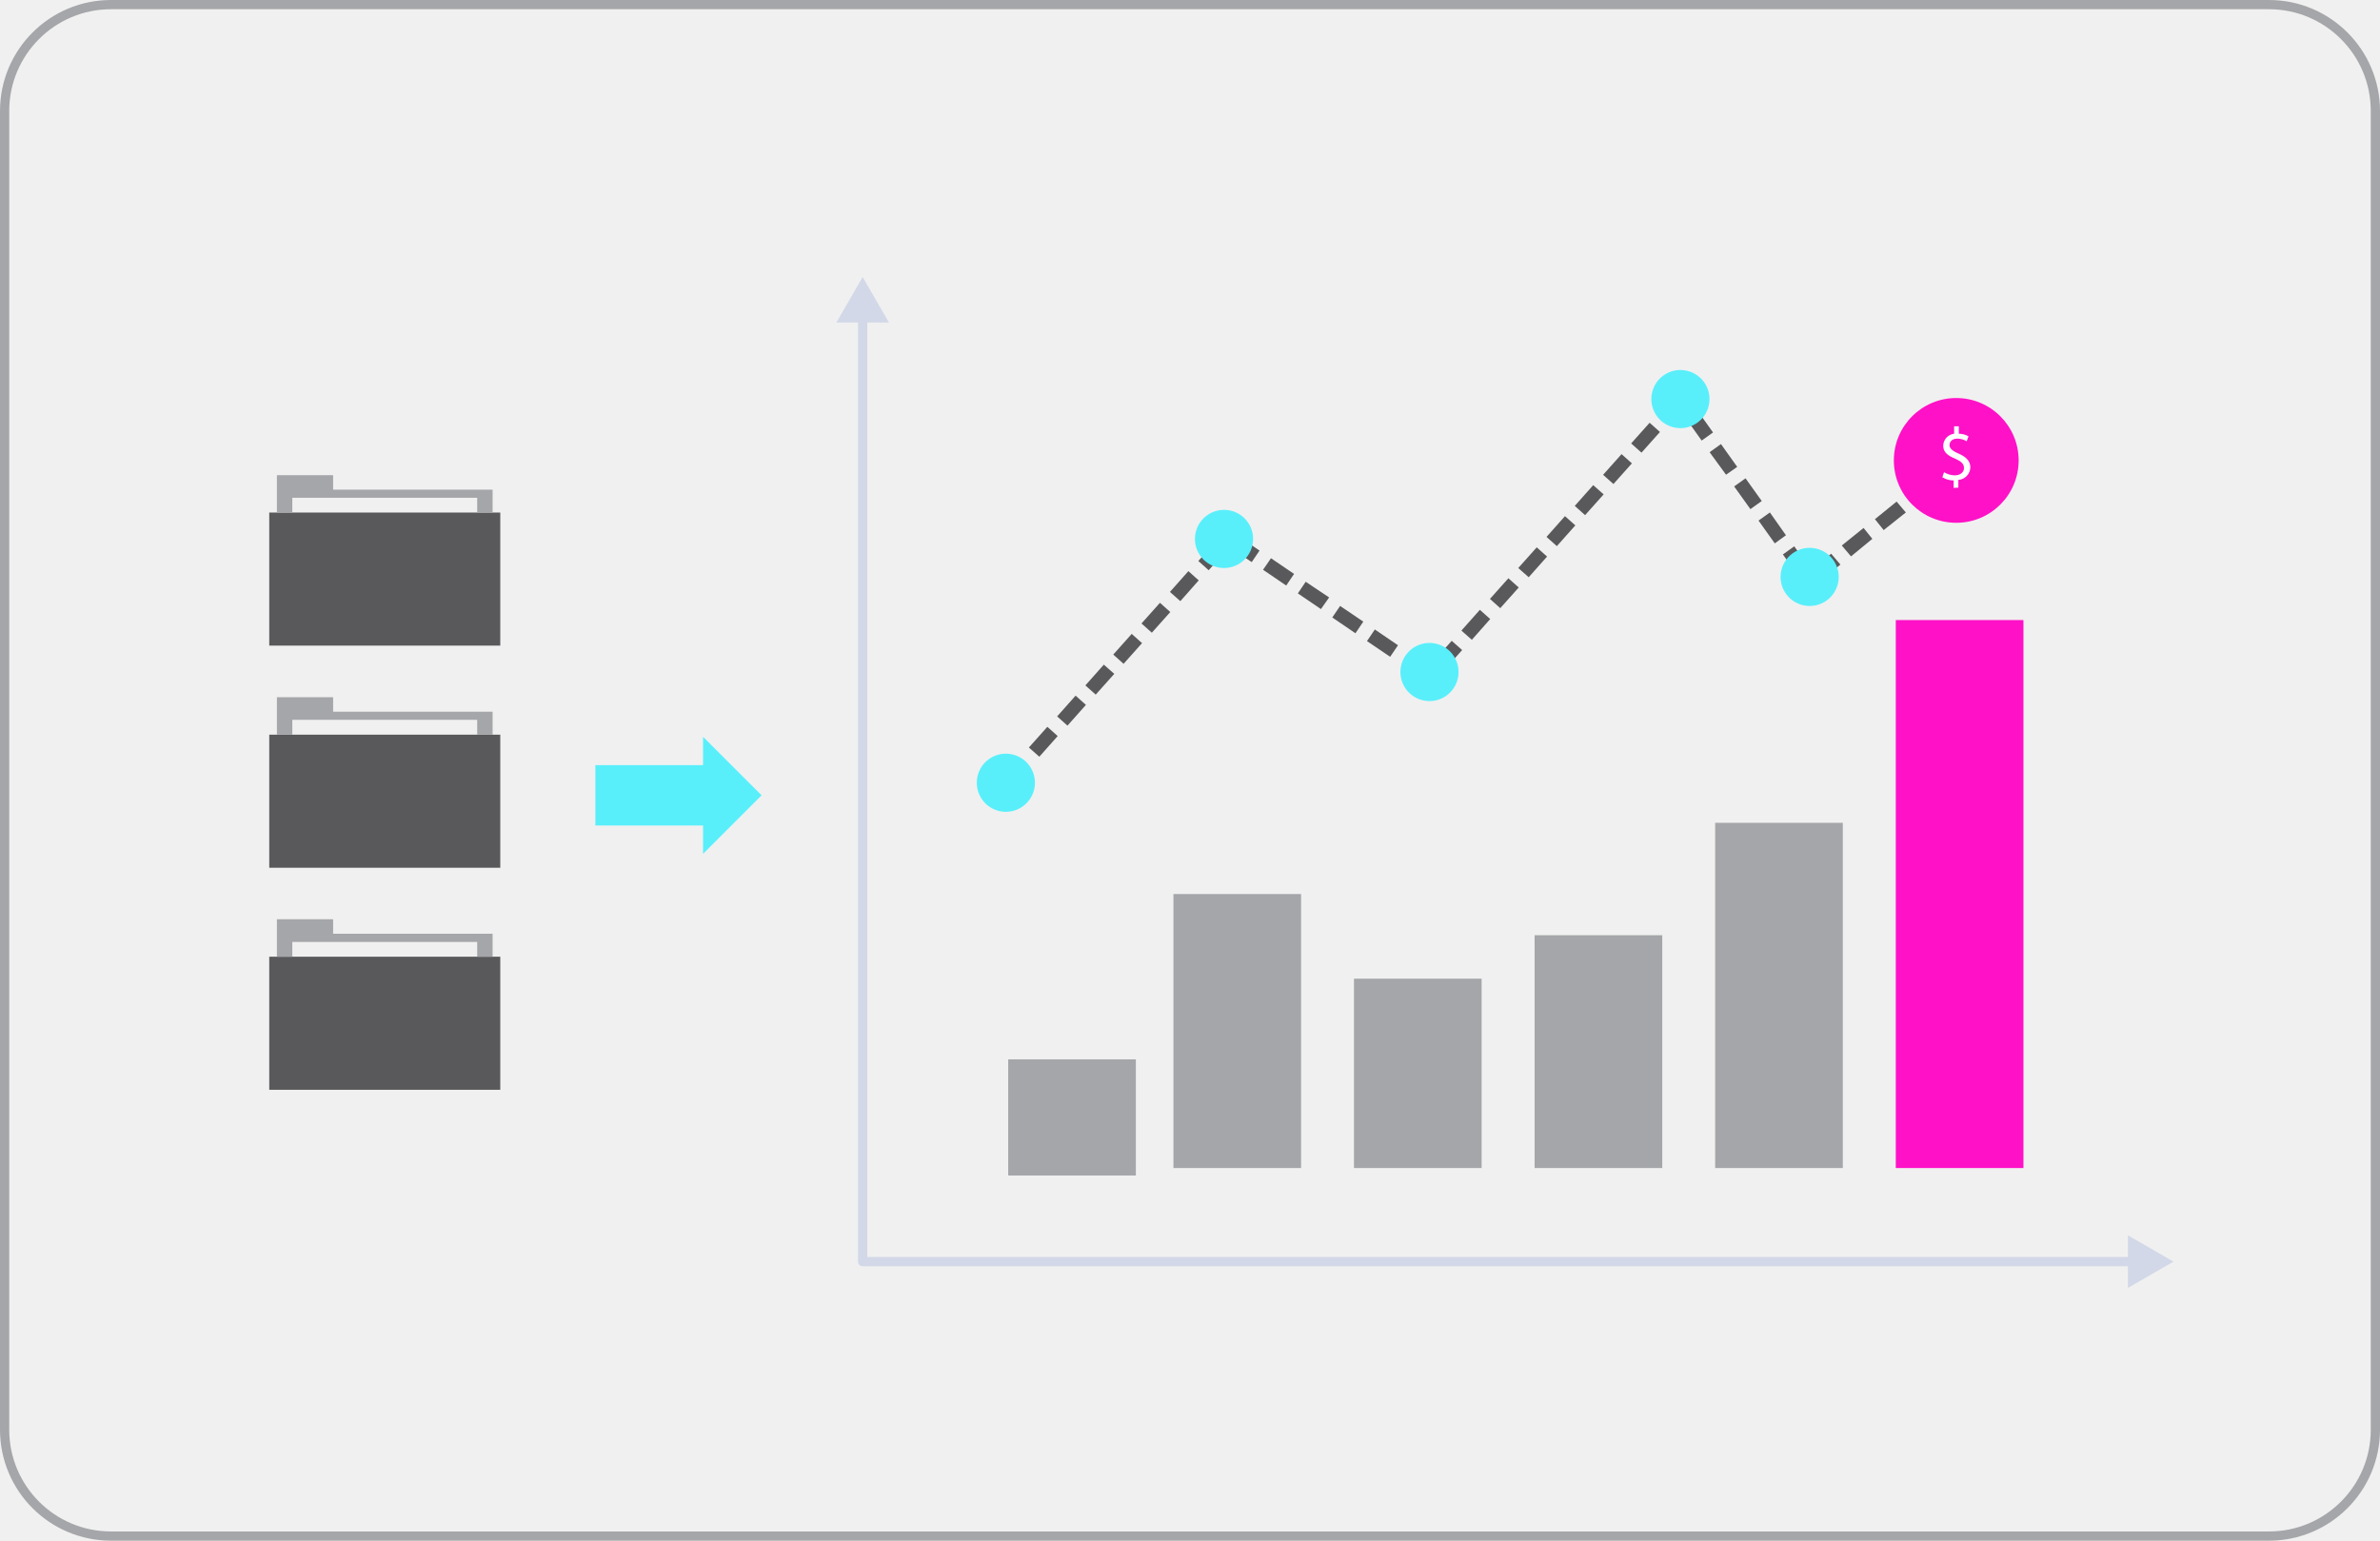
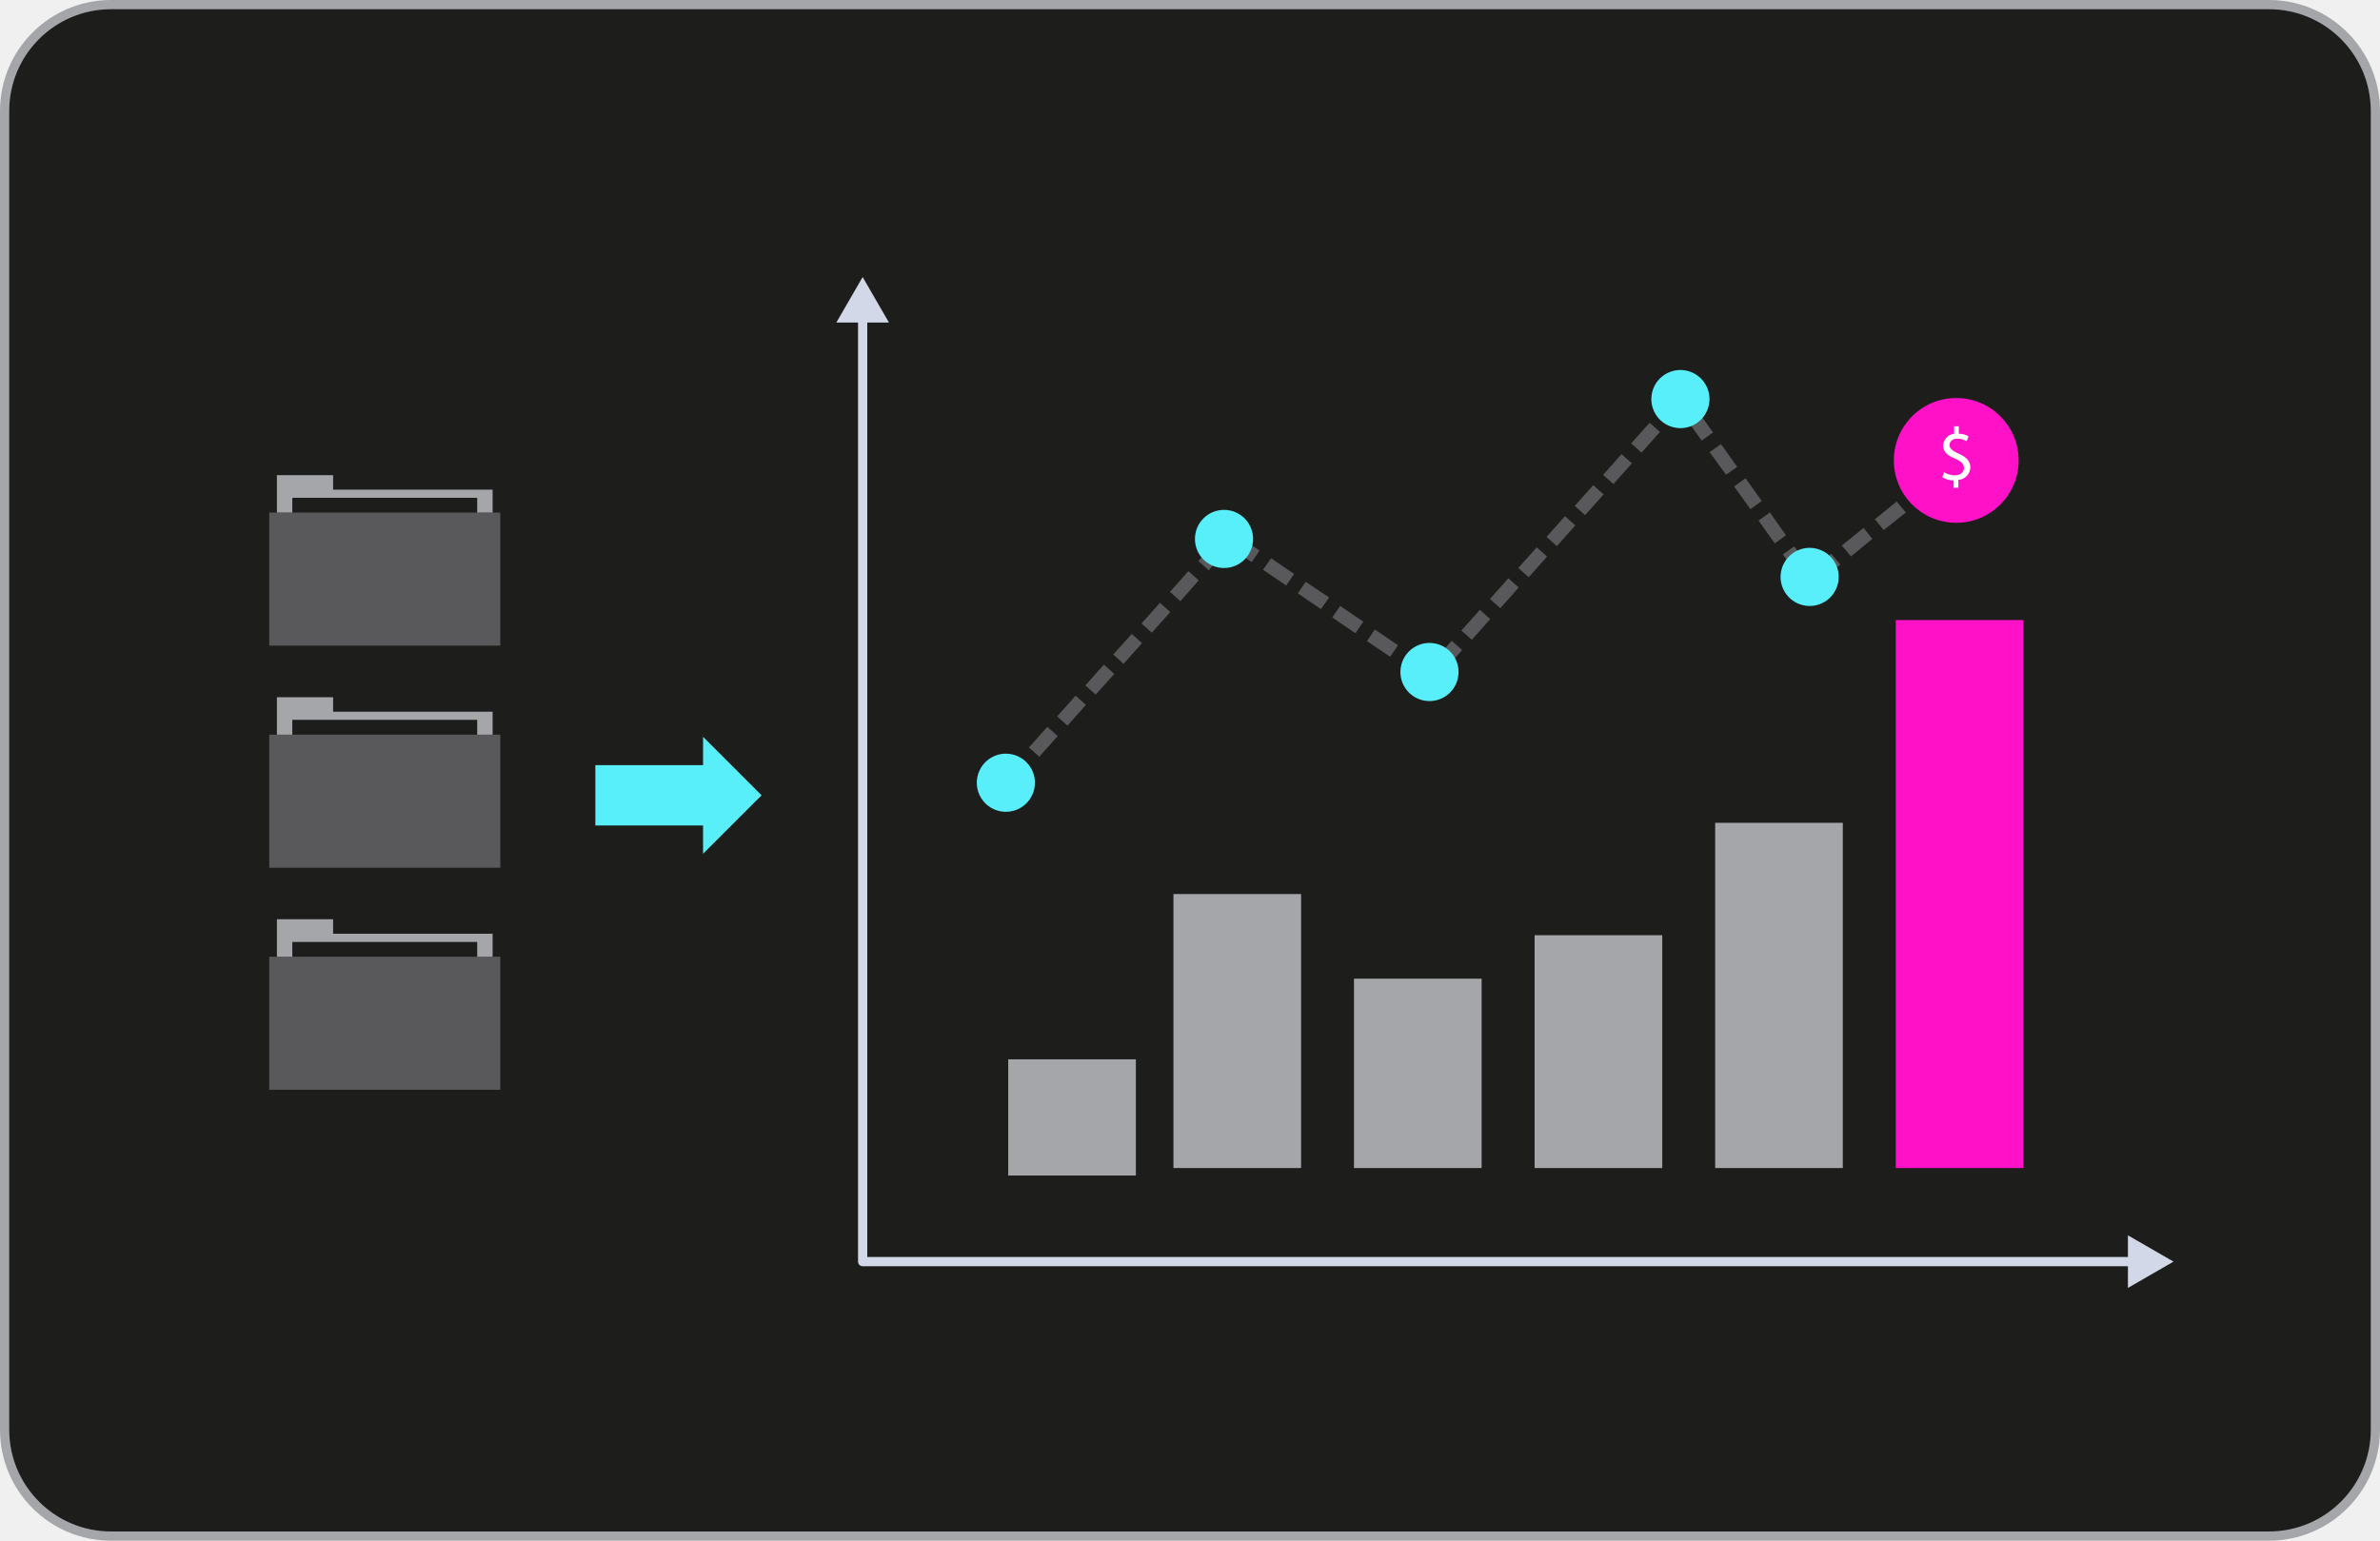
<svg xmlns="http://www.w3.org/2000/svg" viewBox="0 0 257.85 166.95">
  <defs>
-     <style>.cls-1{fill:none;stroke:#a5a6a9;}.cls-1,.cls-6{stroke-miterlimit:10;}.cls-2{fill:#59595b;}.cls-3{fill:#a5a6a9;}.cls-4{fill:#58effb;}.cls-5{fill:#ff11c7;}.cls-6,.cls-7{fill:#d2d8e7;}.cls-6{stroke:#d2d8e7;stroke-linecap:round;}.cls-8{fill:#fff;}</style>
+     <style>.cls-1{fill:#1d1d1b;stroke:#a5a6a9;}.cls-1,.cls-6{stroke-miterlimit:10;}.cls-2{fill:#59595b;}.cls-3{fill:#a5a6a9;}.cls-4{fill:#58effb;}.cls-5{fill:#ff11c7;}.cls-6,.cls-7{fill:#d2d8e7;}.cls-6{stroke:#d2d8e7;stroke-linecap:round;}.cls-8{fill:#fff;}</style>
  </defs>
  <g id="Layer_2" data-name="Layer 2">
    <g id="Device">
      <rect class="cls-1" x="0.5" y="0.5" width="256.85" height="165.95" rx="11.53" />
      <g id="Floor">
        <rect class="cls-2" x="29.17" y="55.54" width="25.03" height="14.42" />
        <polygon class="cls-3" points="36.09 53.06 36.09 51.49 30 51.49 30 53.06 30 53.66 30 55.54 31.67 55.54 31.67 53.94 51.7 53.94 51.7 55.54 53.37 55.54 53.37 53.06 36.09 53.06" />
        <rect class="cls-2" x="29.17" y="79.61" width="25.03" height="14.42" />
        <polygon class="cls-3" points="36.09 77.12 36.09 75.55 30 75.55 30 77.12 30 77.72 30 79.61 31.67 79.61 31.67 78 51.7 78 51.7 79.61 53.37 79.61 53.37 77.12 36.09 77.12" />
        <polygon class="cls-4" points="76.17 82.91 64.5 82.91 64.5 89.45 76.17 89.45 76.17 92.52 82.51 86.18 76.17 79.84 76.17 82.91" />
        <rect class="cls-2" x="29.17" y="103.67" width="25.03" height="14.42" />
        <polygon class="cls-3" points="36.09 101.18 36.09 99.61 30 99.61 30 101.18 30 101.79 30 103.67 31.67 103.67 31.67 102.07 51.7 102.07 51.7 103.67 53.37 103.67 53.37 101.18 36.09 101.18" />
      </g>
      <rect class="cls-3" x="127.13" y="96.88" width="13.83" height="29.69" />
      <rect class="cls-3" x="185.82" y="89.16" width="13.83" height="37.41" />
      <rect class="cls-5" x="205.39" y="67.19" width="13.83" height="59.38" />
      <rect class="cls-3" x="109.23" y="114.79" width="13.83" height="12.59" />
      <rect class="cls-3" x="146.69" y="106.05" width="13.83" height="20.52" />
      <rect class="cls-3" x="166.26" y="101.34" width="13.83" height="25.23" />
      <path class="cls-2" d="M109.54,85.33l-1.12-1,2-2.25,1.12,1ZM112.6,82l-1.13-1,2-2.24,1.12,1Zm3.05-3.37-1.12-1,2-2.25,1.12,1Zm3.06-3.36-1.12-1,2-2.25,1.13,1Zm35.69-1.58L151.89,72l.85-1.25,2.51,1.7Zm2-1-1.12-1,2-2.25,1.13,1Zm-34.67-.76-1.12-1,2-2.24,1.12,1Zm28.88-.76-2.51-1.7.85-1.26,2.51,1.71Zm8.85-1.84-1.13-1,2-2.25,1.12,1Zm-12.61-.71-2.51-1.71.85-1.25,2.51,1.7Zm-22.06-.06-1.12-1,2-2.24,1.12,1ZM143.11,66l-2.5-1.7.85-1.26L144,64.74Zm19.43-.1-1.12-1,2-2.24,1.12,1Zm-34.66-.76-1.13-1,2-2.25,1.12,1Zm11.47-1.69-2.51-1.71.86-1.25,2.5,1.7ZM197,63.12,196,61.94,198.39,60l1,1.18Zm-2.08-.57-1.76-2.47,1.23-.88,1.76,2.47Zm-29.3,0-1.13-1,2-2.24,1.12,1Zm-34.67-.76-1.12-1,2-2.24,1.12,1Zm4.66-.88-2.51-1.7.85-1.26,2.51,1.71Zm64.93-.62-1-1.18,2.36-1.9.95,1.18Zm-31.87-1.11-1.12-1,2-2.25,1.12,1Zm23.61-.3-1.76-2.47,1.23-.88L193.49,58Zm11.8-1.44-.95-1.18,2.35-1.91,1,1.18Zm-32.35-1.62-1.12-1,2-2.25,1.13,1Zm17.91-.65-1.76-2.46,1.23-.88,1.76,2.46Zm18-.59-1-1.18,2.36-1.9.95,1.18Zm-32.84-2.13-1.12-1,2-2.24,1.12,1Zm36.37-.73-.95-1.18,2.36-1.9,1,1.18ZM187,51.44,185.22,49l1.23-.88,1.76,2.47Zm-9.16-2.39-1.12-1,2-2.24,1.12,1Zm6.52-1.31-1.76-2.47,1.23-.88,1.76,2.47Zm-3.46-2.05-1.13-1,1.75-1.93,1.18.07.25.35-.54.38.24.22Z" />
      <circle class="cls-4" cx="108.98" cy="84.82" r="3.15" transform="translate(1.39 171.4) rotate(-76.72)" />
      <path class="cls-4" d="M135.76,58.4a3.15,3.15,0,1,1-3.15-3.15A3.14,3.14,0,0,1,135.76,58.4Z" />
      <circle class="cls-4" cx="154.88" cy="72.82" r="3.15" transform="translate(48.42 206.83) rotate(-76.72)" />
      <circle class="cls-4" cx="182.07" cy="43.25" r="3.15" transform="translate(98.14 210.51) rotate(-76.72)" />
      <circle class="cls-4" cx="196.07" cy="62.52" r="3.15" transform="translate(90.17 238.98) rotate(-76.72)" />
      <path class="cls-6" d="M93.46,34.54V136.71m0,0H230.59" />
      <polygon class="cls-7" points="235.48 136.71 230.54 133.86 230.54 139.56 235.48 136.71" />
      <polygon class="cls-7" points="93.46 30.02 90.61 34.95 96.31 34.95 93.46 30.02" />
      <circle class="cls-5" cx="211.94" cy="49.89" r="6.76" />
      <path class="cls-8" d="M211.66,52.87v-.81a2.26,2.26,0,0,1-1.23-.35l.19-.54a2.27,2.27,0,0,0,1.16.34c.58,0,1-.33,1-.79s-.31-.72-.91-1c-.83-.33-1.34-.71-1.34-1.41A1.33,1.33,0,0,1,211.71,47v-.81h.51V47a2.1,2.1,0,0,1,1.05.28l-.2.54a1.9,1.9,0,0,0-1-.29c-.63,0-.86.38-.86.71s.3.62,1,.92,1.26.75,1.26,1.48A1.4,1.4,0,0,1,212.17,52v.84Z" />
    </g>
  </g>
</svg>
